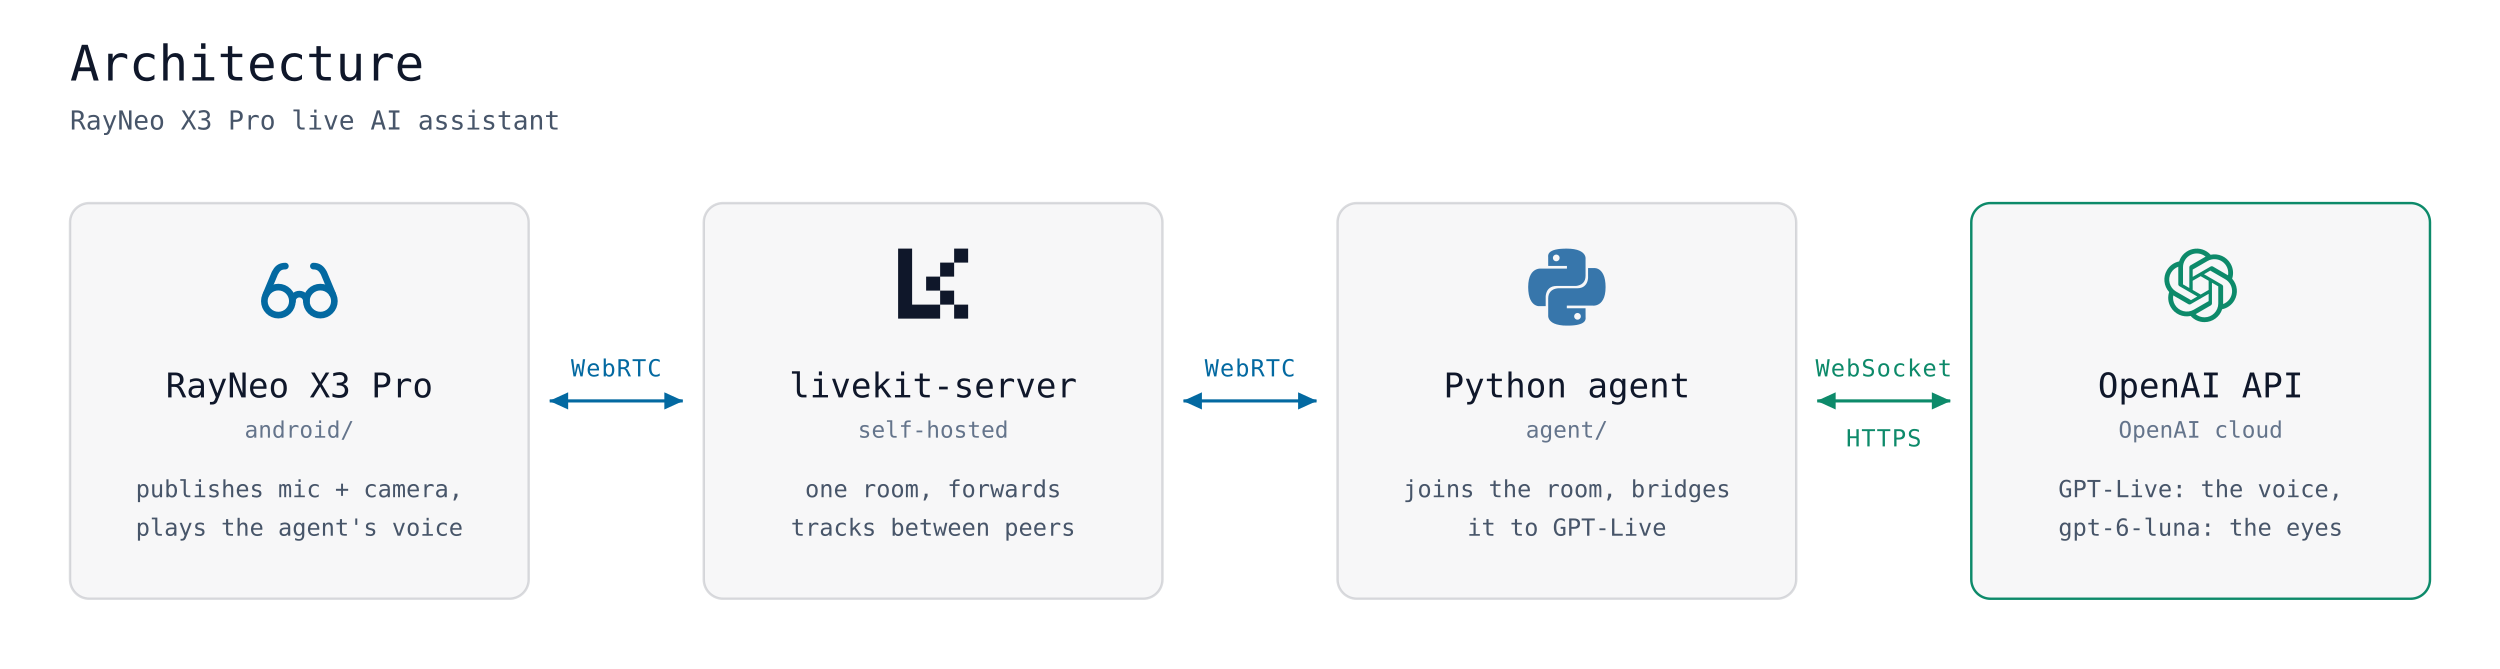
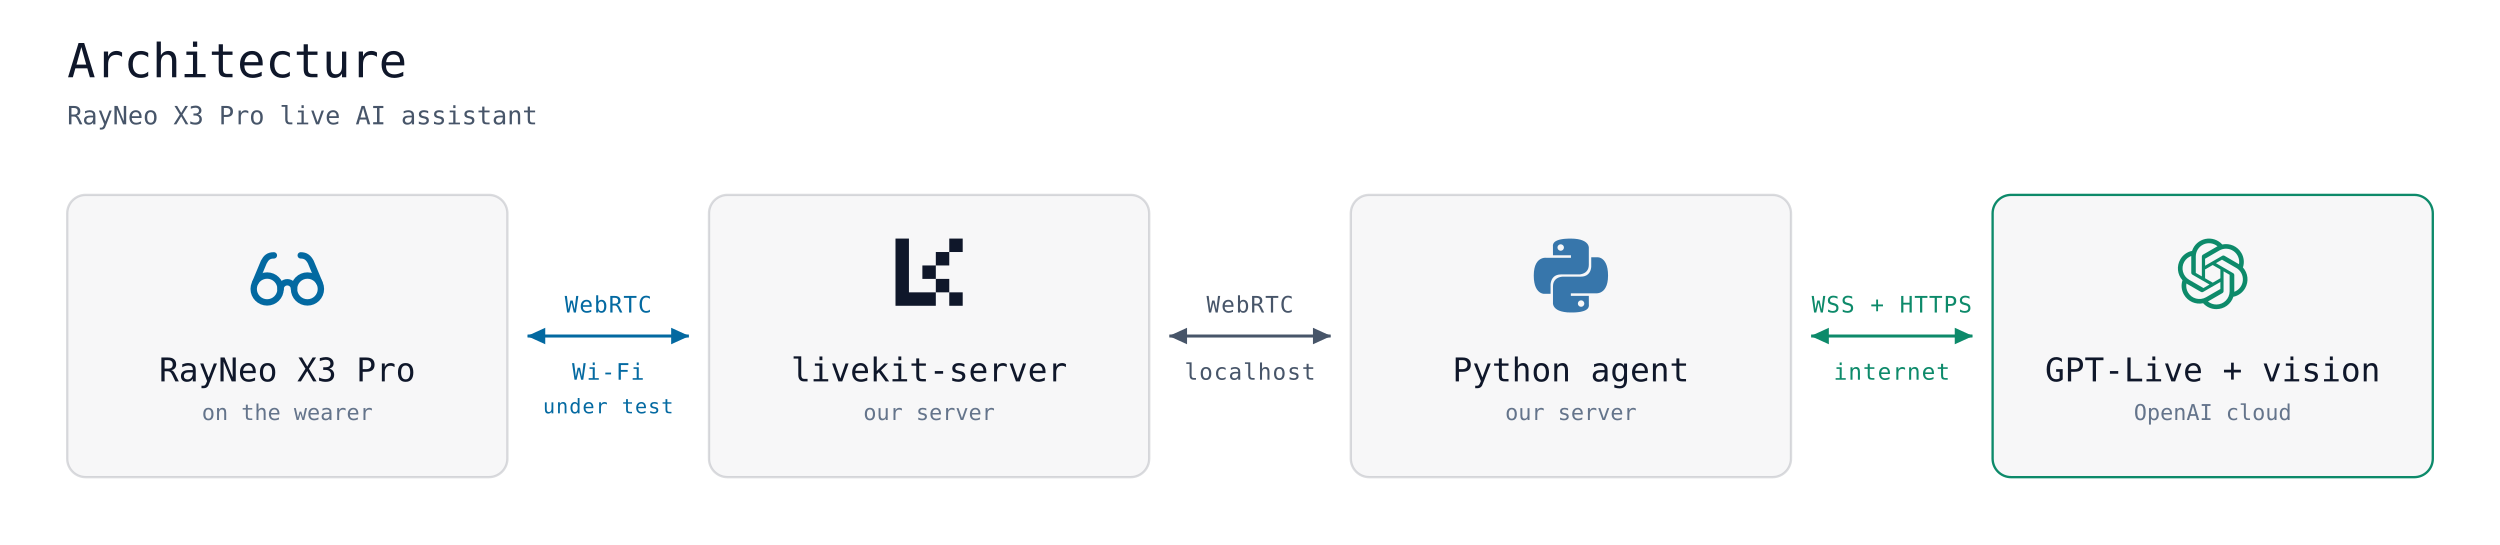
- <svg xmlns="http://www.w3.org/2000/svg" width="1428" height="382" viewBox="0 0 1428 382" font-family="JetBrains Mono, Cascadia Mono, Consolas, monospace">
+ <svg xmlns="http://www.w3.org/2000/svg" width="1488" height="324" viewBox="0 0 1488 324" font-family="JetBrains Mono, Cascadia Mono, Consolas, monospace">
  <defs>
    <marker id="head" viewBox="0 0 10 10" refX="9" refY="5" markerWidth="6.5" markerHeight="6.5" orient="auto-start-reverse">
      <path d="M0 0.8 L9.2 5 L0 9.2 Z" fill="#0369a1" />
+     </marker>
+     <marker id="headm" viewBox="0 0 10 10" refX="9" refY="5" markerWidth="6.5" markerHeight="6.5" orient="auto-start-reverse">
+       <path d="M0 0.8 L9.2 5 L0 9.2 Z" fill="#475569" />
    </marker>
    <marker id="headv" viewBox="0 0 10 10" refX="9" refY="5" markerWidth="6.5" markerHeight="6.5" orient="auto-start-reverse">
      <path d="M0 0.8 L9.2 5 L0 9.2 Z" fill="#0d8a6a" />
    </marker>
  </defs>
  <text x="40" y="46" font-size="28" fill="#0f172a">Architecture</text>
  <text x="40" y="74" font-size="15" fill="#475569">RayNeo X3 Pro live AI assistant</text>
-   <rect x="40" y="116" width="262" height="226" rx="11" fill="#0f172a08" stroke="#0f172a26" stroke-width="1.4" />
+   <rect x="40" y="116" width="262" height="168" rx="11" fill="#0f172a08" stroke="#0f172a26" stroke-width="1.4" />
  <g transform="translate(147.0,142) scale(2)" fill="none" stroke="#0369a1" stroke-width="1.9" stroke-linecap="round" stroke-linejoin="round">
    <circle cx="6" cy="15" r="4" />
    <circle cx="18" cy="15" r="4" />
    <path d="M14 15a2 2 0 0 0-2-2 2 2 0 0 0-2 2" />
    <path d="M2.5 13 5 7c.7-1.3 1.4-2 3-2" />
    <path d="M21.5 13 19 7c-.7-1.3-1.5-2-3-2" />
  </g>
  <text x="171.0" y="227" font-size="19.5" fill="#0f172a" text-anchor="middle">RayNeo X3 Pro</text>
-   <text x="171.0" y="250" font-size="13" fill="#64748b" text-anchor="middle">android/</text>
-   <text x="171.0" y="284" font-size="13.5" fill="#475569" text-anchor="middle">publishes mic + camera,</text>
-   <text x="171.0" y="306" font-size="13.5" fill="#475569" text-anchor="middle">plays the agent's voice</text>
-   <rect x="402" y="116" width="262" height="226" rx="11" fill="#0f172a08" stroke="#0f172a26" stroke-width="1.4" />
-   <g transform="translate(513.0,142) scale(1.66667)" fill="#0f172a">
+   <text x="171.0" y="250" font-size="13" fill="#64748b" text-anchor="middle">on the wearer</text>
+   <rect x="422" y="116" width="262" height="168" rx="11" fill="#0f172a08" stroke="#0f172a26" stroke-width="1.4" />
+   <g transform="translate(533.0,142) scale(1.66667)" fill="#0f172a">
    <path d="M0 0v24h14.4v-4.799h4.8V24H24v-4.8h-4.799v-4.8h-4.8v4.8H4.8V0H0zm14.4 14.4V9.602h4.801V4.8H24V0h-4.8v4.8h-4.8v4.8H9.6v4.8h4.8z" />
  </g>
-   <text x="533.0" y="227" font-size="19.5" fill="#0f172a" text-anchor="middle">livekit-server</text>
-   <text x="533.0" y="250" font-size="13" fill="#64748b" text-anchor="middle">self-hosted</text>
-   <text x="533.0" y="284" font-size="13.5" fill="#475569" text-anchor="middle">one room, forwards</text>
-   <text x="533.0" y="306" font-size="13.5" fill="#475569" text-anchor="middle">tracks between peers</text>
-   <rect x="764" y="116" width="262" height="226" rx="11" fill="#0f172a08" stroke="#0f172a26" stroke-width="1.4" />
-   <g transform="translate(873.0,142) scale(1.83333)" fill="#3776AB">
+   <text x="553.0" y="227" font-size="19.5" fill="#0f172a" text-anchor="middle">livekit-server</text>
+   <text x="553.0" y="250" font-size="13" fill="#64748b" text-anchor="middle">our server</text>
+   <rect x="804" y="116" width="262" height="168" rx="11" fill="#0f172a08" stroke="#0f172a26" stroke-width="1.4" />
+   <g transform="translate(913.0,142) scale(1.83333)" fill="#3776AB">
    <path d="M14.25.18l.9.2.73.26.59.3.45.32.34.34.25.34.16.33.1.3.04.26.02.2-.01.13V8.5l-.05.63-.13.55-.21.46-.26.38-.3.31-.33.25-.35.19-.35.14-.33.1-.3.07-.26.04-.21.02H8.77l-.69.05-.59.14-.5.22-.41.27-.33.32-.27.35-.2.36-.15.37-.1.35-.07.32-.04.27-.02.21v3.06H3.17l-.21-.03-.28-.07-.32-.12-.35-.18-.36-.26-.36-.36-.35-.46-.32-.59-.28-.73-.21-.88-.14-1.05-.05-1.23.06-1.22.16-1.04.24-.87.32-.71.36-.57.4-.44.42-.33.42-.24.4-.16.36-.1.32-.05.24-.01h.16l.06.01h8.16v-.83H6.18l-.01-2.75-.02-.37.05-.34.11-.31.17-.28.25-.26.31-.23.38-.2.44-.18.51-.15.58-.12.64-.1.71-.06.77-.04.84-.02 1.27.05zm-6.3 1.98l-.23.33-.08.41.08.41.23.34.33.22.41.09.41-.09.33-.22.23-.34.08-.41-.08-.41-.23-.33-.33-.22-.41-.09-.41.09zm13.09 3.95l.28.06.32.12.35.18.36.27.36.35.35.47.32.59.28.73.21.88.14 1.04.05 1.23-.06 1.23-.16 1.04-.24.86-.32.71-.36.57-.4.45-.42.33-.42.24-.4.16-.36.09-.32.05-.24.02-.16-.01h-8.22v.82h5.84l.01 2.76.02.36-.05.34-.11.31-.17.29-.25.25-.31.24-.38.2-.44.17-.51.15-.58.13-.64.09-.71.07-.77.04-.84.01-1.27-.04-1.07-.14-.9-.2-.73-.25-.59-.3-.45-.33-.34-.34-.25-.34-.16-.33-.1-.3-.04-.25-.02-.2.01-.13v-5.34l.05-.64.13-.54.21-.46.26-.38.3-.32.33-.24.35-.2.35-.14.33-.1.3-.06.26-.04.21-.02.13-.01h5.84l.69-.05.59-.14.5-.21.41-.28.33-.32.27-.35.2-.36.15-.36.1-.35.07-.32.04-.28.02-.21V6.07h2.09l.14.01zm-6.47 14.25l-.23.33-.08.41.08.41.23.33.33.23.41.08.41-.08.33-.23.23-.33.08-.41-.08-.41-.23-.33-.33-.23-.41-.08-.41.08z" />
  </g>
-   <text x="895.0" y="227" font-size="19.5" fill="#0f172a" text-anchor="middle">Python agent</text>
-   <text x="895.0" y="250" font-size="13" fill="#64748b" text-anchor="middle">agent/</text>
-   <text x="895.0" y="284" font-size="13.5" fill="#475569" text-anchor="middle">joins the room, bridges</text>
-   <text x="895.0" y="306" font-size="13.5" fill="#475569" text-anchor="middle">it to GPT-Live</text>
-   <rect x="1126" y="116" width="262" height="226" rx="11" fill="#0f172a08" stroke="#0d8a6a" stroke-width="1.4" />
-   <g transform="translate(1236.0,142) scale(1.75)" fill="#0d8a6a">
+   <text x="935.0" y="227" font-size="19.5" fill="#0f172a" text-anchor="middle">Python agent</text>
+   <text x="935.0" y="250" font-size="13" fill="#64748b" text-anchor="middle">our server</text>
+   <rect x="1186" y="116" width="262" height="168" rx="11" fill="#0f172a08" stroke="#0d8a6a" stroke-width="1.4" />
+   <g transform="translate(1296.0,142) scale(1.75)" fill="#0d8a6a">
    <path d="M22.282 9.821a5.985 5.985 0 0 0-.516-4.911 6.046 6.046 0 0 0-6.51-2.9A6.065 6.065 0 0 0 4.981 4.182a5.985 5.985 0 0 0-3.998 2.9 6.046 6.046 0 0 0 .743 7.097 5.98 5.98 0 0 0 .511 4.911 6.051 6.051 0 0 0 6.515 2.9A5.985 5.985 0 0 0 13.26 24a6.056 6.056 0 0 0 5.772-4.206 5.989 5.989 0 0 0 3.998-2.9 6.056 6.056 0 0 0-.748-7.073zm-9.022 12.608a4.476 4.476 0 0 1-2.876-1.041l.142-.08 4.778-2.758a.795.795 0 0 0 .393-.681v-6.737l2.02 1.169a.071.071 0 0 1 .038.052v5.583a4.504 4.504 0 0 1-4.495 4.494zm-9.661-4.125a4.471 4.471 0 0 1-.535-3.014l.142.085 4.783 2.758a.771.771 0 0 0 .781 0l5.843-3.369v2.332a.08.08 0 0 1-.033.061L9.74 19.95a4.499 4.499 0 0 1-6.141-1.646zM2.341 7.896a4.485 4.485 0 0 1 2.365-1.973V11.6a.766.766 0 0 0 .388.676l5.814 3.354-2.02 1.169a.076.076 0 0 1-.071 0l-4.83-2.787A4.504 4.504 0 0 1 2.341 7.872zm16.596 3.856L13.104 8.364 15.119 7.2a.076.076 0 0 1 .071 0l4.83 2.791a4.494 4.494 0 0 1-.676 8.104v-5.677a.79.79 0 0 0-.407-.667zm2.011-3.023l-.142-.085-4.774-2.782a.776.776 0 0 0-.785 0L9.409 9.23V6.897a.066.066 0 0 1 .028-.061l4.83-2.787a4.499 4.499 0 0 1 6.68 4.66zM8.306 12.863l-2.02-1.164a.08.08 0 0 1-.038-.057V6.074a4.499 4.499 0 0 1 7.376-3.454l-.142.081L8.704 5.459a.795.795 0 0 0-.393.681zm1.098-2.365l2.602-1.5 2.607 1.5v2.999l-2.597 1.5-2.607-1.5Z" />
  </g>
-   <text x="1257.0" y="227" font-size="19.5" fill="#0f172a" text-anchor="middle">OpenAI API</text>
-   <text x="1257.0" y="250" font-size="13" fill="#64748b" text-anchor="middle">OpenAI cloud</text>
-   <text x="1257.0" y="284" font-size="13.5" fill="#475569" text-anchor="middle">GPT-Live: the voice,</text>
-   <text x="1257.0" y="306" font-size="13.5" fill="#475569" text-anchor="middle">gpt-6-luna: the eyes</text>
-   <line x1="314" y1="229.0" x2="390" y2="229.0" stroke="#0369a1" stroke-width="1.8" marker-start="url(#head)" marker-end="url(#head)" />
-   <text x="352.0" y="215.0" font-size="13.5" letter-spacing="0.6" fill="#0369a1" text-anchor="middle">WebRTC</text>
-   <line x1="676" y1="229.0" x2="752" y2="229.0" stroke="#0369a1" stroke-width="1.8" marker-start="url(#head)" marker-end="url(#head)" />
-   <text x="714.0" y="215.0" font-size="13.5" letter-spacing="0.6" fill="#0369a1" text-anchor="middle">WebRTC</text>
-   <line x1="1038" y1="229.0" x2="1114" y2="229.0" stroke="#0d8a6a" stroke-width="1.8" marker-start="url(#headv)" marker-end="url(#headv)" />
-   <text x="1076.0" y="215.0" font-size="13.5" letter-spacing="0.6" fill="#0d8a6a" text-anchor="middle">WebSocket</text>
-   <text x="1076.0" y="255.0" font-size="13.5" letter-spacing="0.6" fill="#0d8a6a" text-anchor="middle">HTTPS</text>
+   <text x="1317.0" y="227" font-size="19.5" fill="#0f172a" text-anchor="middle">GPT-Live + vision</text>
+   <text x="1317.0" y="250" font-size="13" fill="#64748b" text-anchor="middle">OpenAI cloud</text>
+   <line x1="314" y1="200.0" x2="410" y2="200.0" stroke="#0369a1" stroke-width="1.8" marker-start="url(#head)" marker-end="url(#head)" />
+   <text x="362.0" y="186.0" font-size="13.5" letter-spacing="0.6" fill="#0369a1" text-anchor="middle">WebRTC</text>
+   <text x="362.0" y="226.0" font-size="13.5" letter-spacing="0.6" fill="#0369a1" text-anchor="middle">Wi-Fi</text>
+   <text x="362.0" y="246.0" font-size="12" letter-spacing="0.6" fill="#0369a1" text-anchor="middle">under test</text>
+   <line x1="696" y1="200.0" x2="792" y2="200.0" stroke="#475569" stroke-width="1.8" marker-start="url(#headm)" marker-end="url(#headm)" />
+   <text x="744.0" y="186.0" font-size="13.5" letter-spacing="0.6" fill="#475569" text-anchor="middle">WebRTC</text>
+   <text x="744.0" y="226.0" font-size="13.5" letter-spacing="0.6" fill="#475569" text-anchor="middle">localhost</text>
+   <line x1="1078" y1="200.0" x2="1174" y2="200.0" stroke="#0d8a6a" stroke-width="1.8" marker-start="url(#headv)" marker-end="url(#headv)" />
+   <text x="1126.0" y="186.0" font-size="13.5" letter-spacing="0.6" fill="#0d8a6a" text-anchor="middle">WSS + HTTPS</text>
+   <text x="1126.0" y="226.0" font-size="13.5" letter-spacing="0.6" fill="#0d8a6a" text-anchor="middle">internet</text>
</svg>
